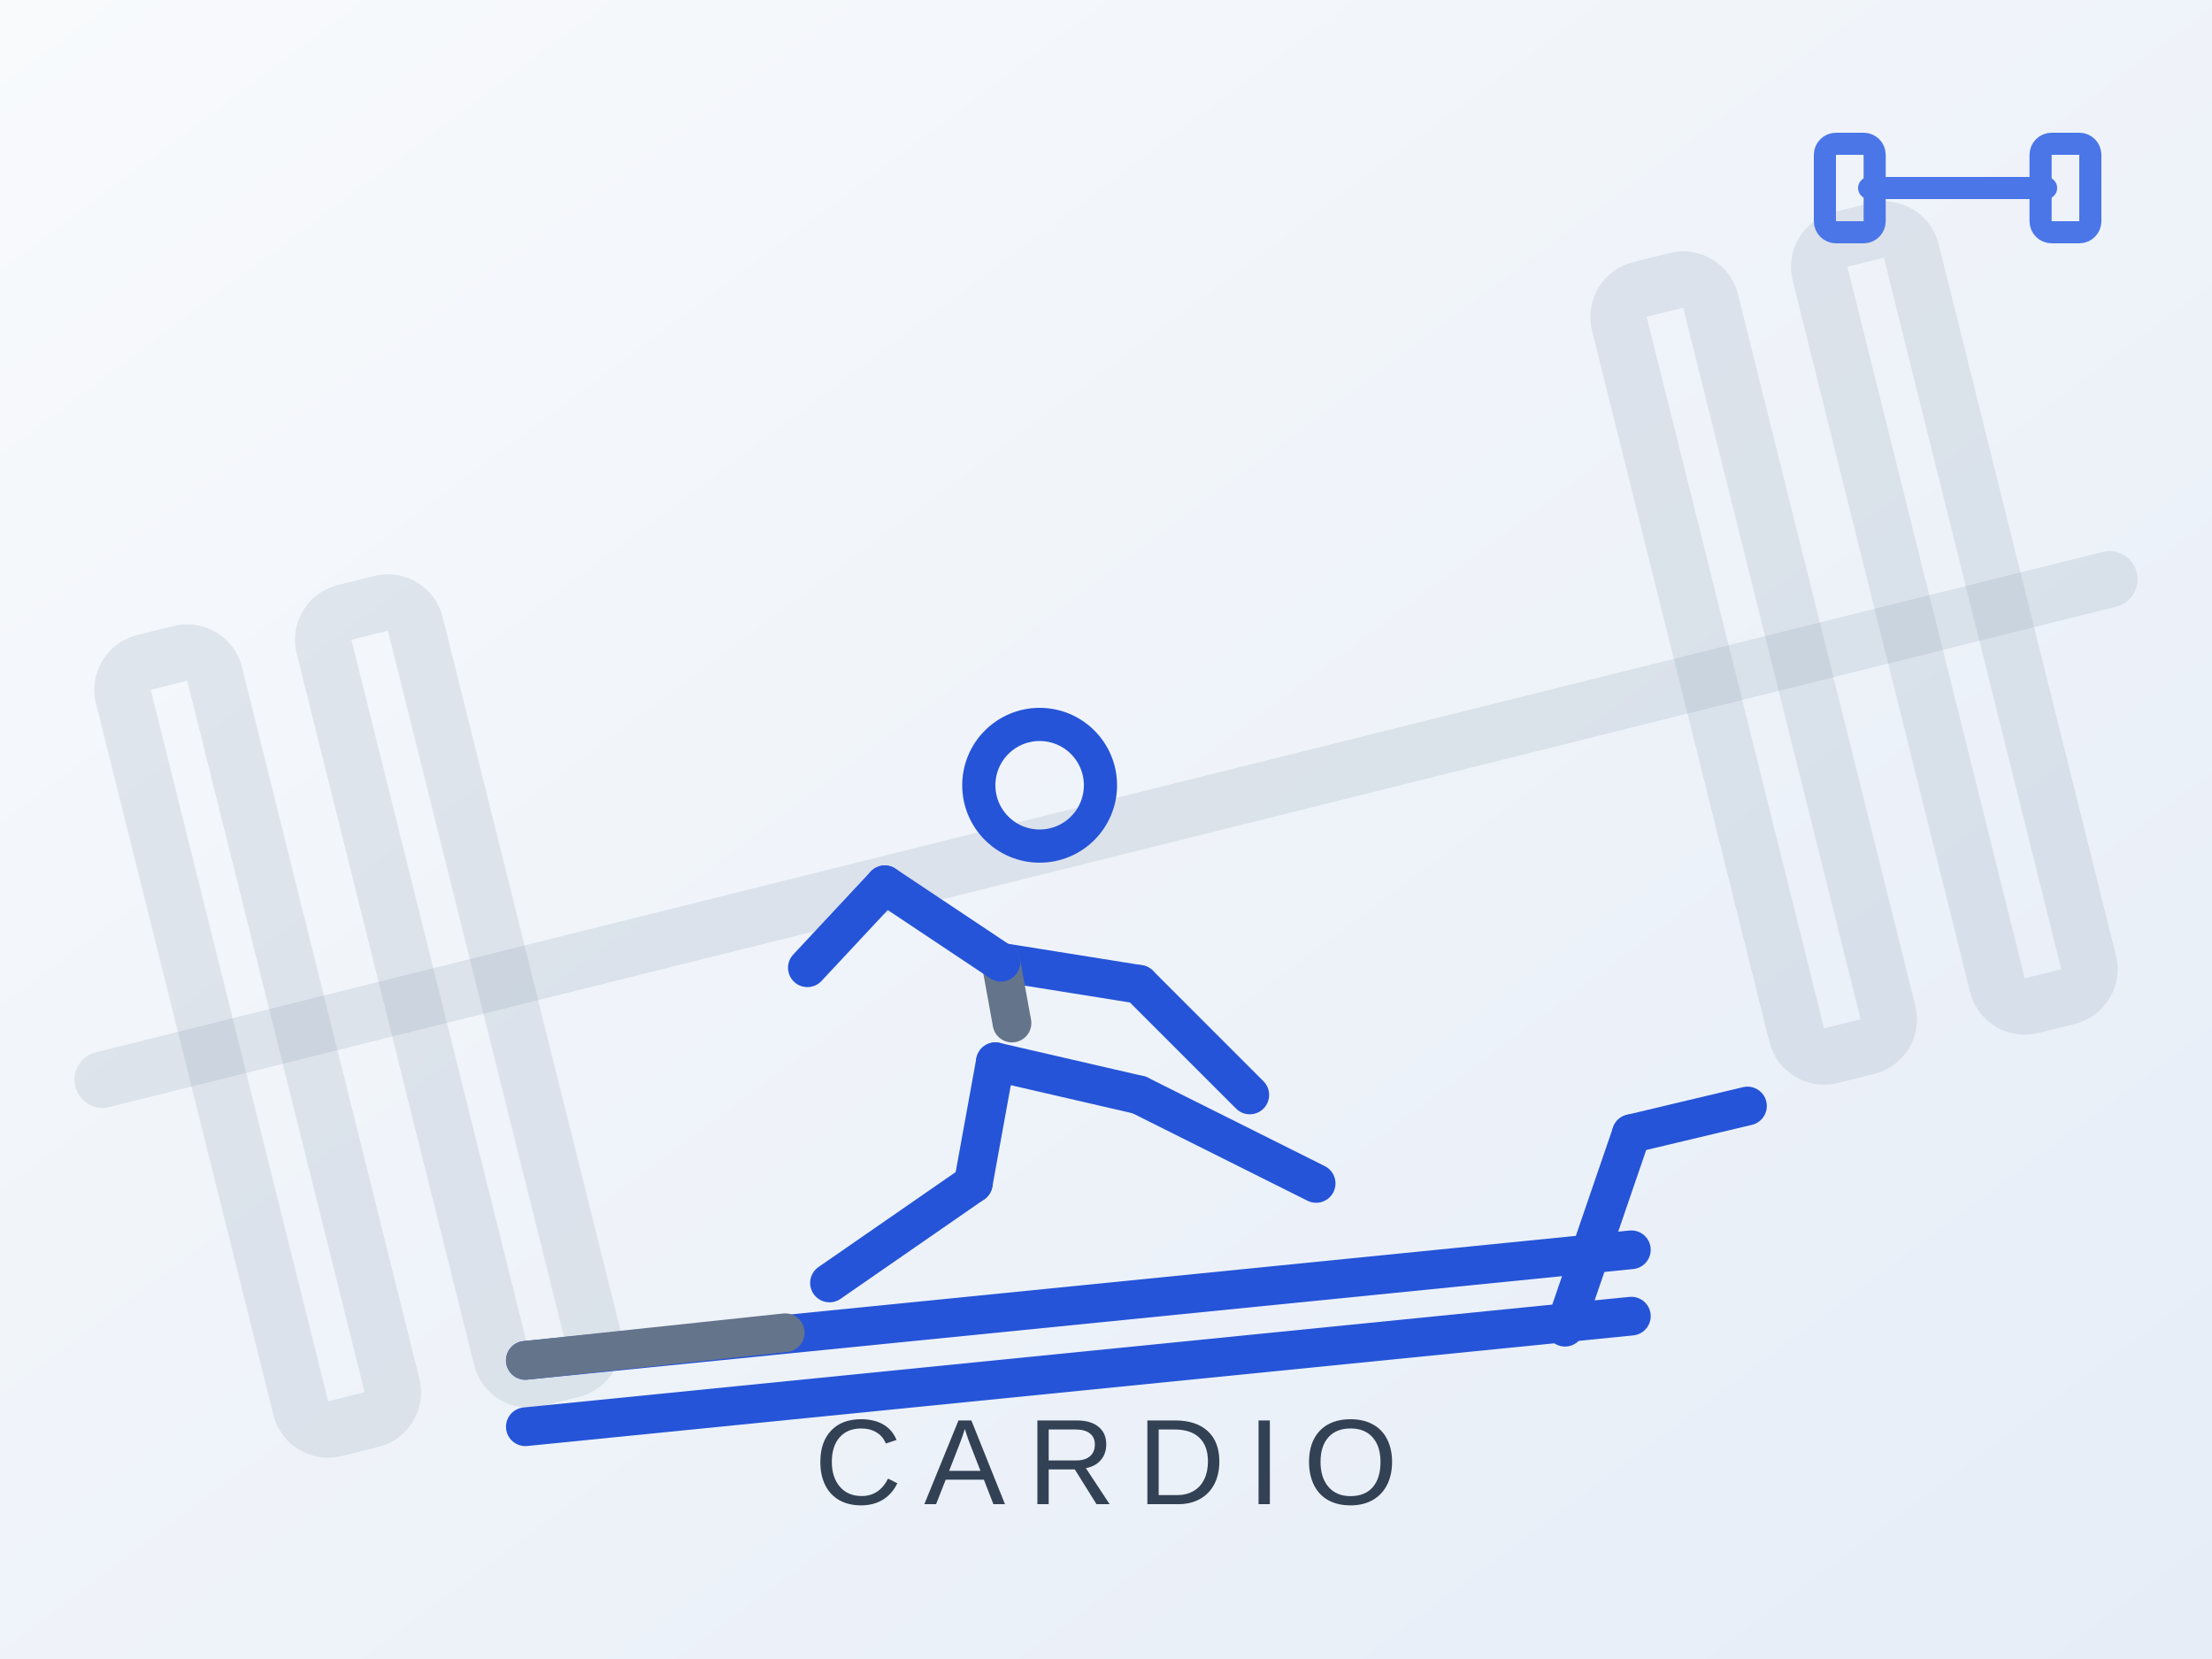
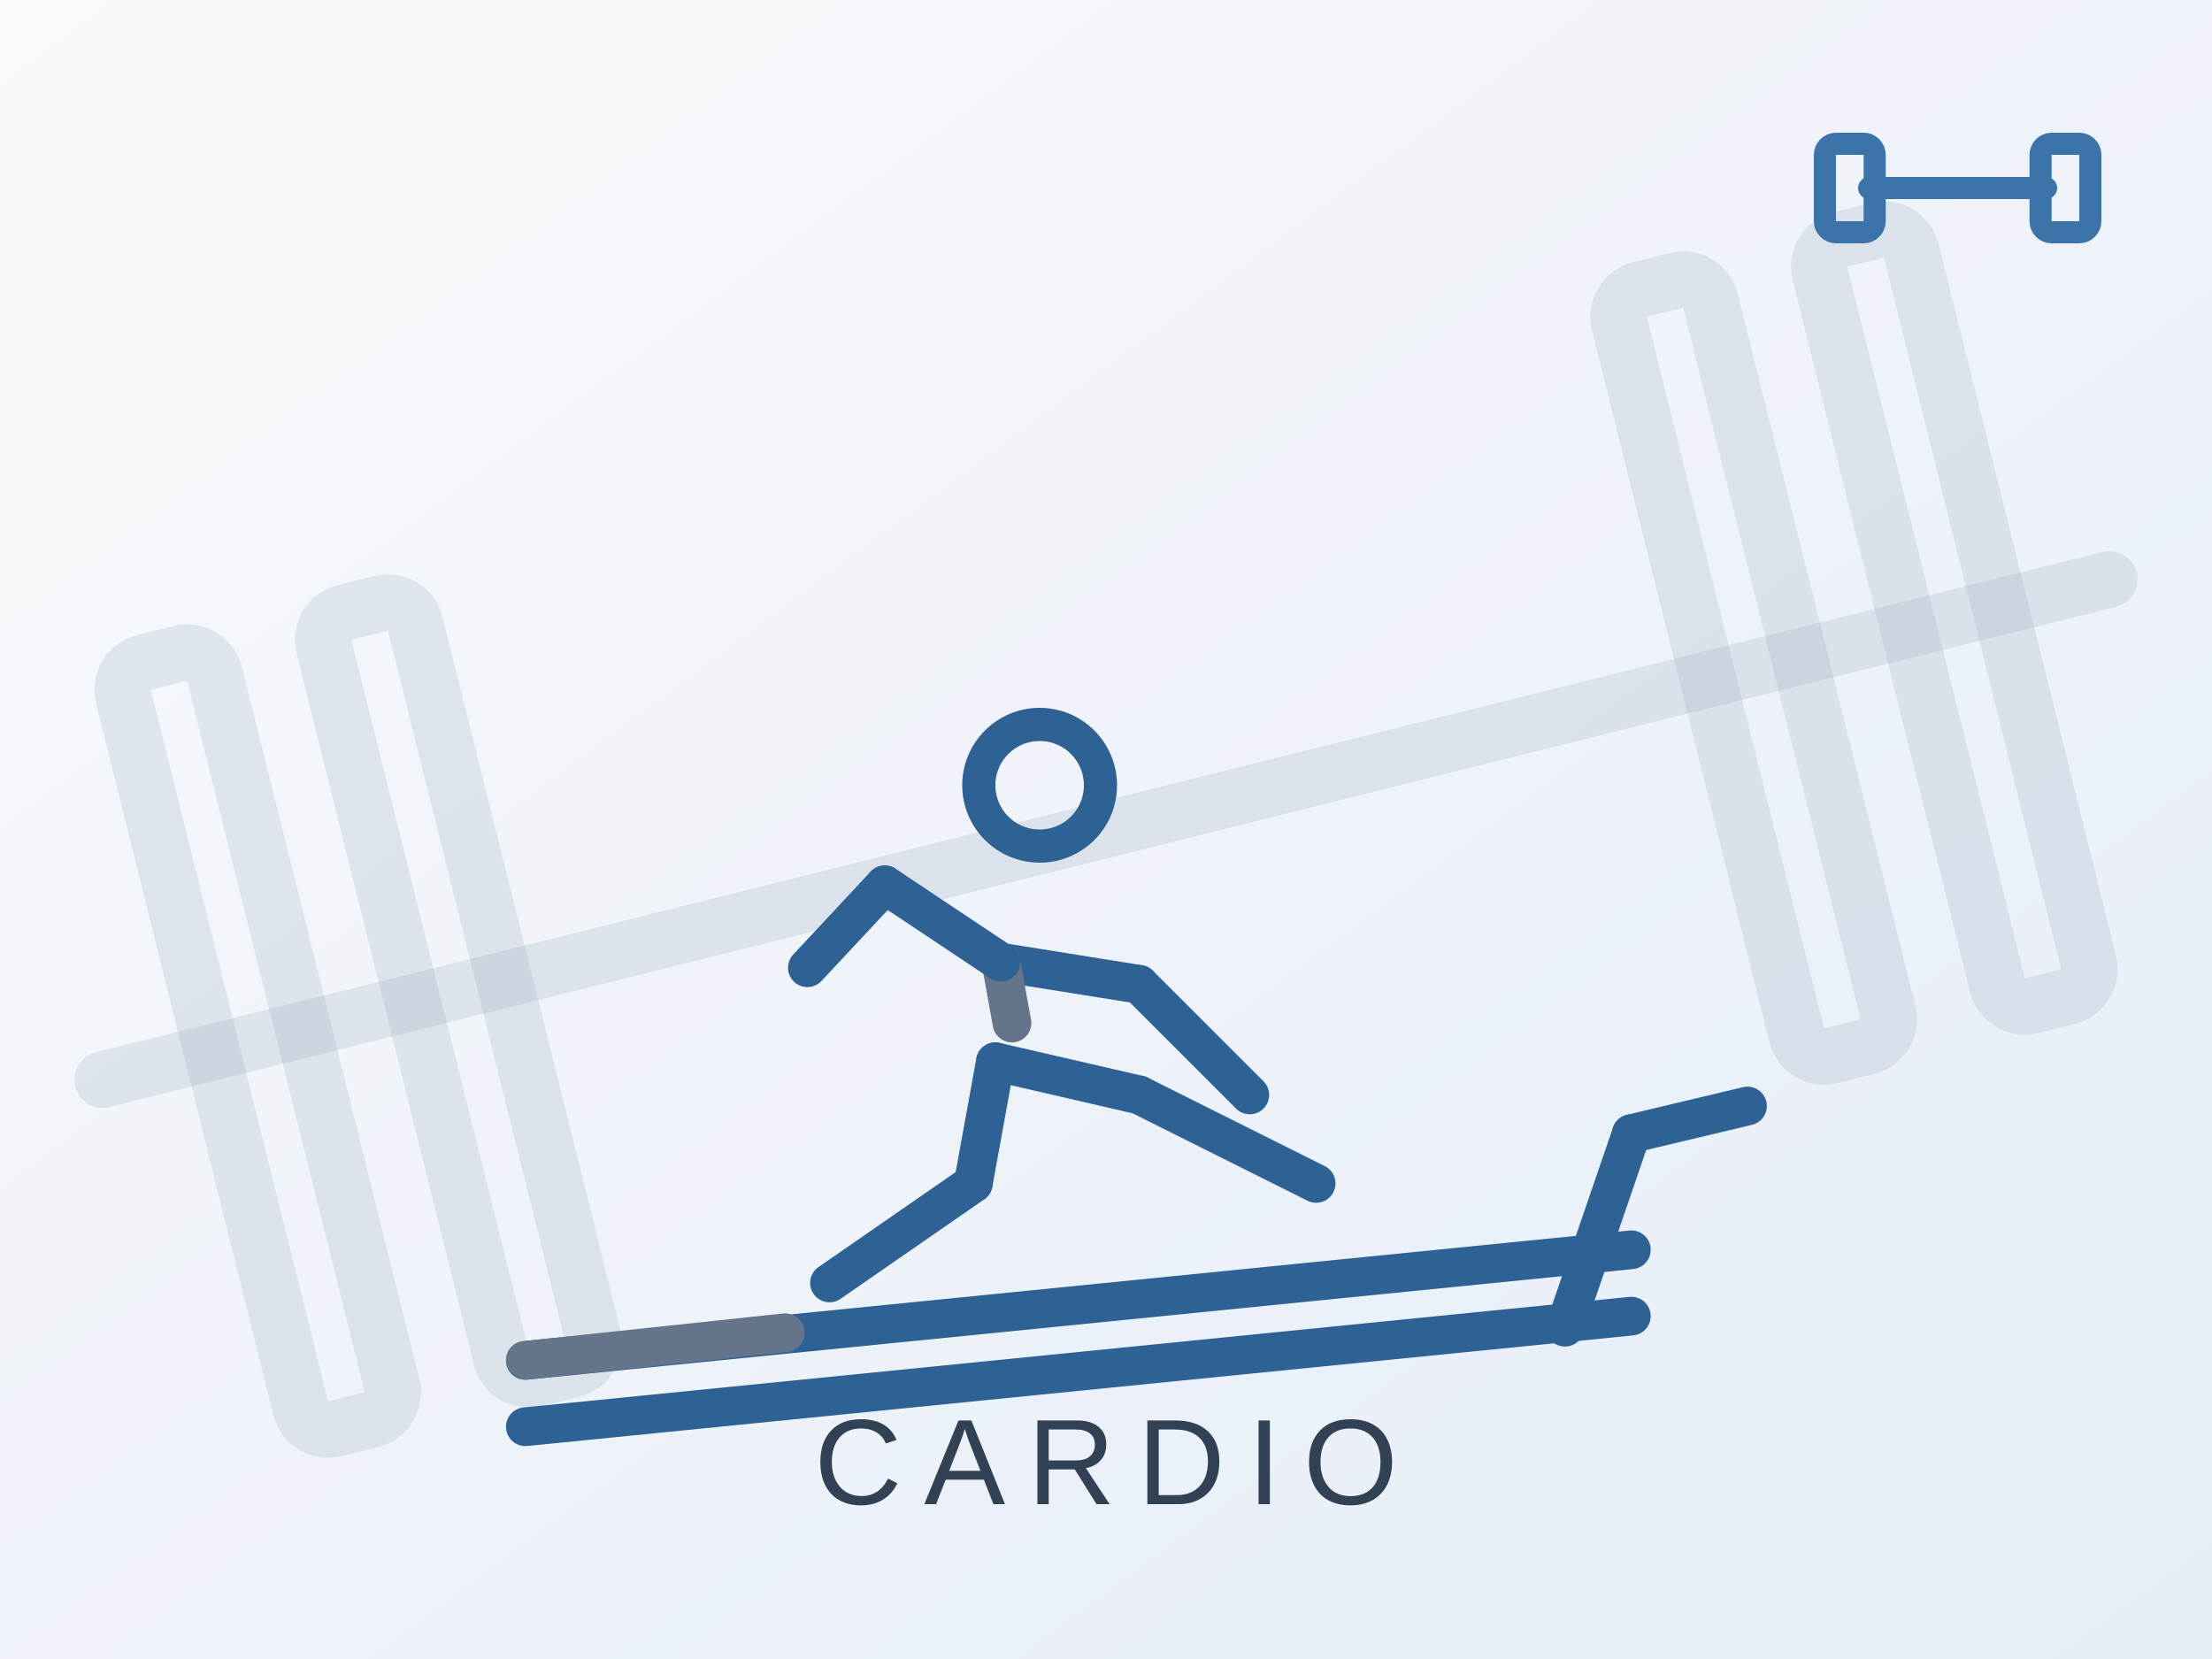
<svg xmlns="http://www.w3.org/2000/svg" viewBox="0 0 400 300" width="400" height="300">
  <defs>
    <linearGradient id="bg" x1="0" y1="0" x2="1" y2="1">
      <stop offset="0" stop-color="#f8fafc" />
      <stop offset="1" stop-color="#e6edf7" />
    </linearGradient>
  </defs>
  <rect width="400" height="300" fill="url(#bg)" />
  <g stroke="#94a3b8" stroke-opacity="0.22" stroke-width="6" stroke-linecap="round" stroke-linejoin="round" fill="none" transform="translate(200,150) rotate(-14) scale(1.7)">
    <line x1="-110" y1="0" x2="110" y2="0" />
    <rect x="-98" y="-42" width="10" height="84" rx="3" />
    <rect x="-76" y="-42" width="10" height="84" rx="3" />
    <rect x="66" y="-42" width="10" height="84" rx="3" />
    <rect x="88" y="-42" width="10" height="84" rx="3" />
  </g>
-   <g stroke="#4b76e8" stroke-width="4" fill="none" stroke-linecap="round" stroke-linejoin="round">
+   <g stroke="#3c73a8" stroke-width="4" fill="none" stroke-linecap="round" stroke-linejoin="round">
    <line x1="338" y1="34" x2="370" y2="34" />
    <rect x="330" y="26" width="9" height="16" rx="2" />
    <rect x="369" y="26" width="9" height="16" rx="2" />
  </g>
  <g fill="none" stroke-linecap="round" stroke-linejoin="round">
-     <g stroke="#2554d8" stroke-width="7">
+     <g stroke="#2f6294" stroke-width="7">
      <line x1="95" y1="246" x2="295" y2="226" />
      <line x1="95" y1="258" x2="295" y2="238" />
      <line x1="283" y1="240" x2="295" y2="205" />
      <line x1="295" y1="205" x2="316" y2="200" />
      <line x1="180" y1="192" x2="176" y2="214" />
      <line x1="176" y1="214" x2="150" y2="232" />
      <line x1="180" y1="192" x2="206" y2="198" />
      <line x1="206" y1="198" x2="238" y2="214" />
      <line x1="181" y1="174" x2="206" y2="178" />
      <line x1="206" y1="178" x2="226" y2="198" />
    </g>
    <g stroke="#64748b" stroke-width="7">
      <line x1="95" y1="246" x2="142" y2="241" />
      <line x1="181" y1="174" x2="183" y2="185" />
    </g>
-     <circle cx="188" cy="142" r="11" stroke="#2554d8" stroke-width="6" />
-     <g stroke="#2554d8" stroke-width="7">
+     <circle cx="188" cy="142" r="11" stroke="#2f6294" stroke-width="6" />
+     <g stroke="#2f6294" stroke-width="7">
      <line x1="181" y1="174" x2="160" y2="160" />
      <line x1="160" y1="160" x2="146" y2="175" />
    </g>
  </g>
  <text x="200" y="272" text-anchor="middle" font-family="Arial, Helvetica, sans-serif" font-size="22" letter-spacing="4" fill="#334155">CARDIO</text>
</svg>
